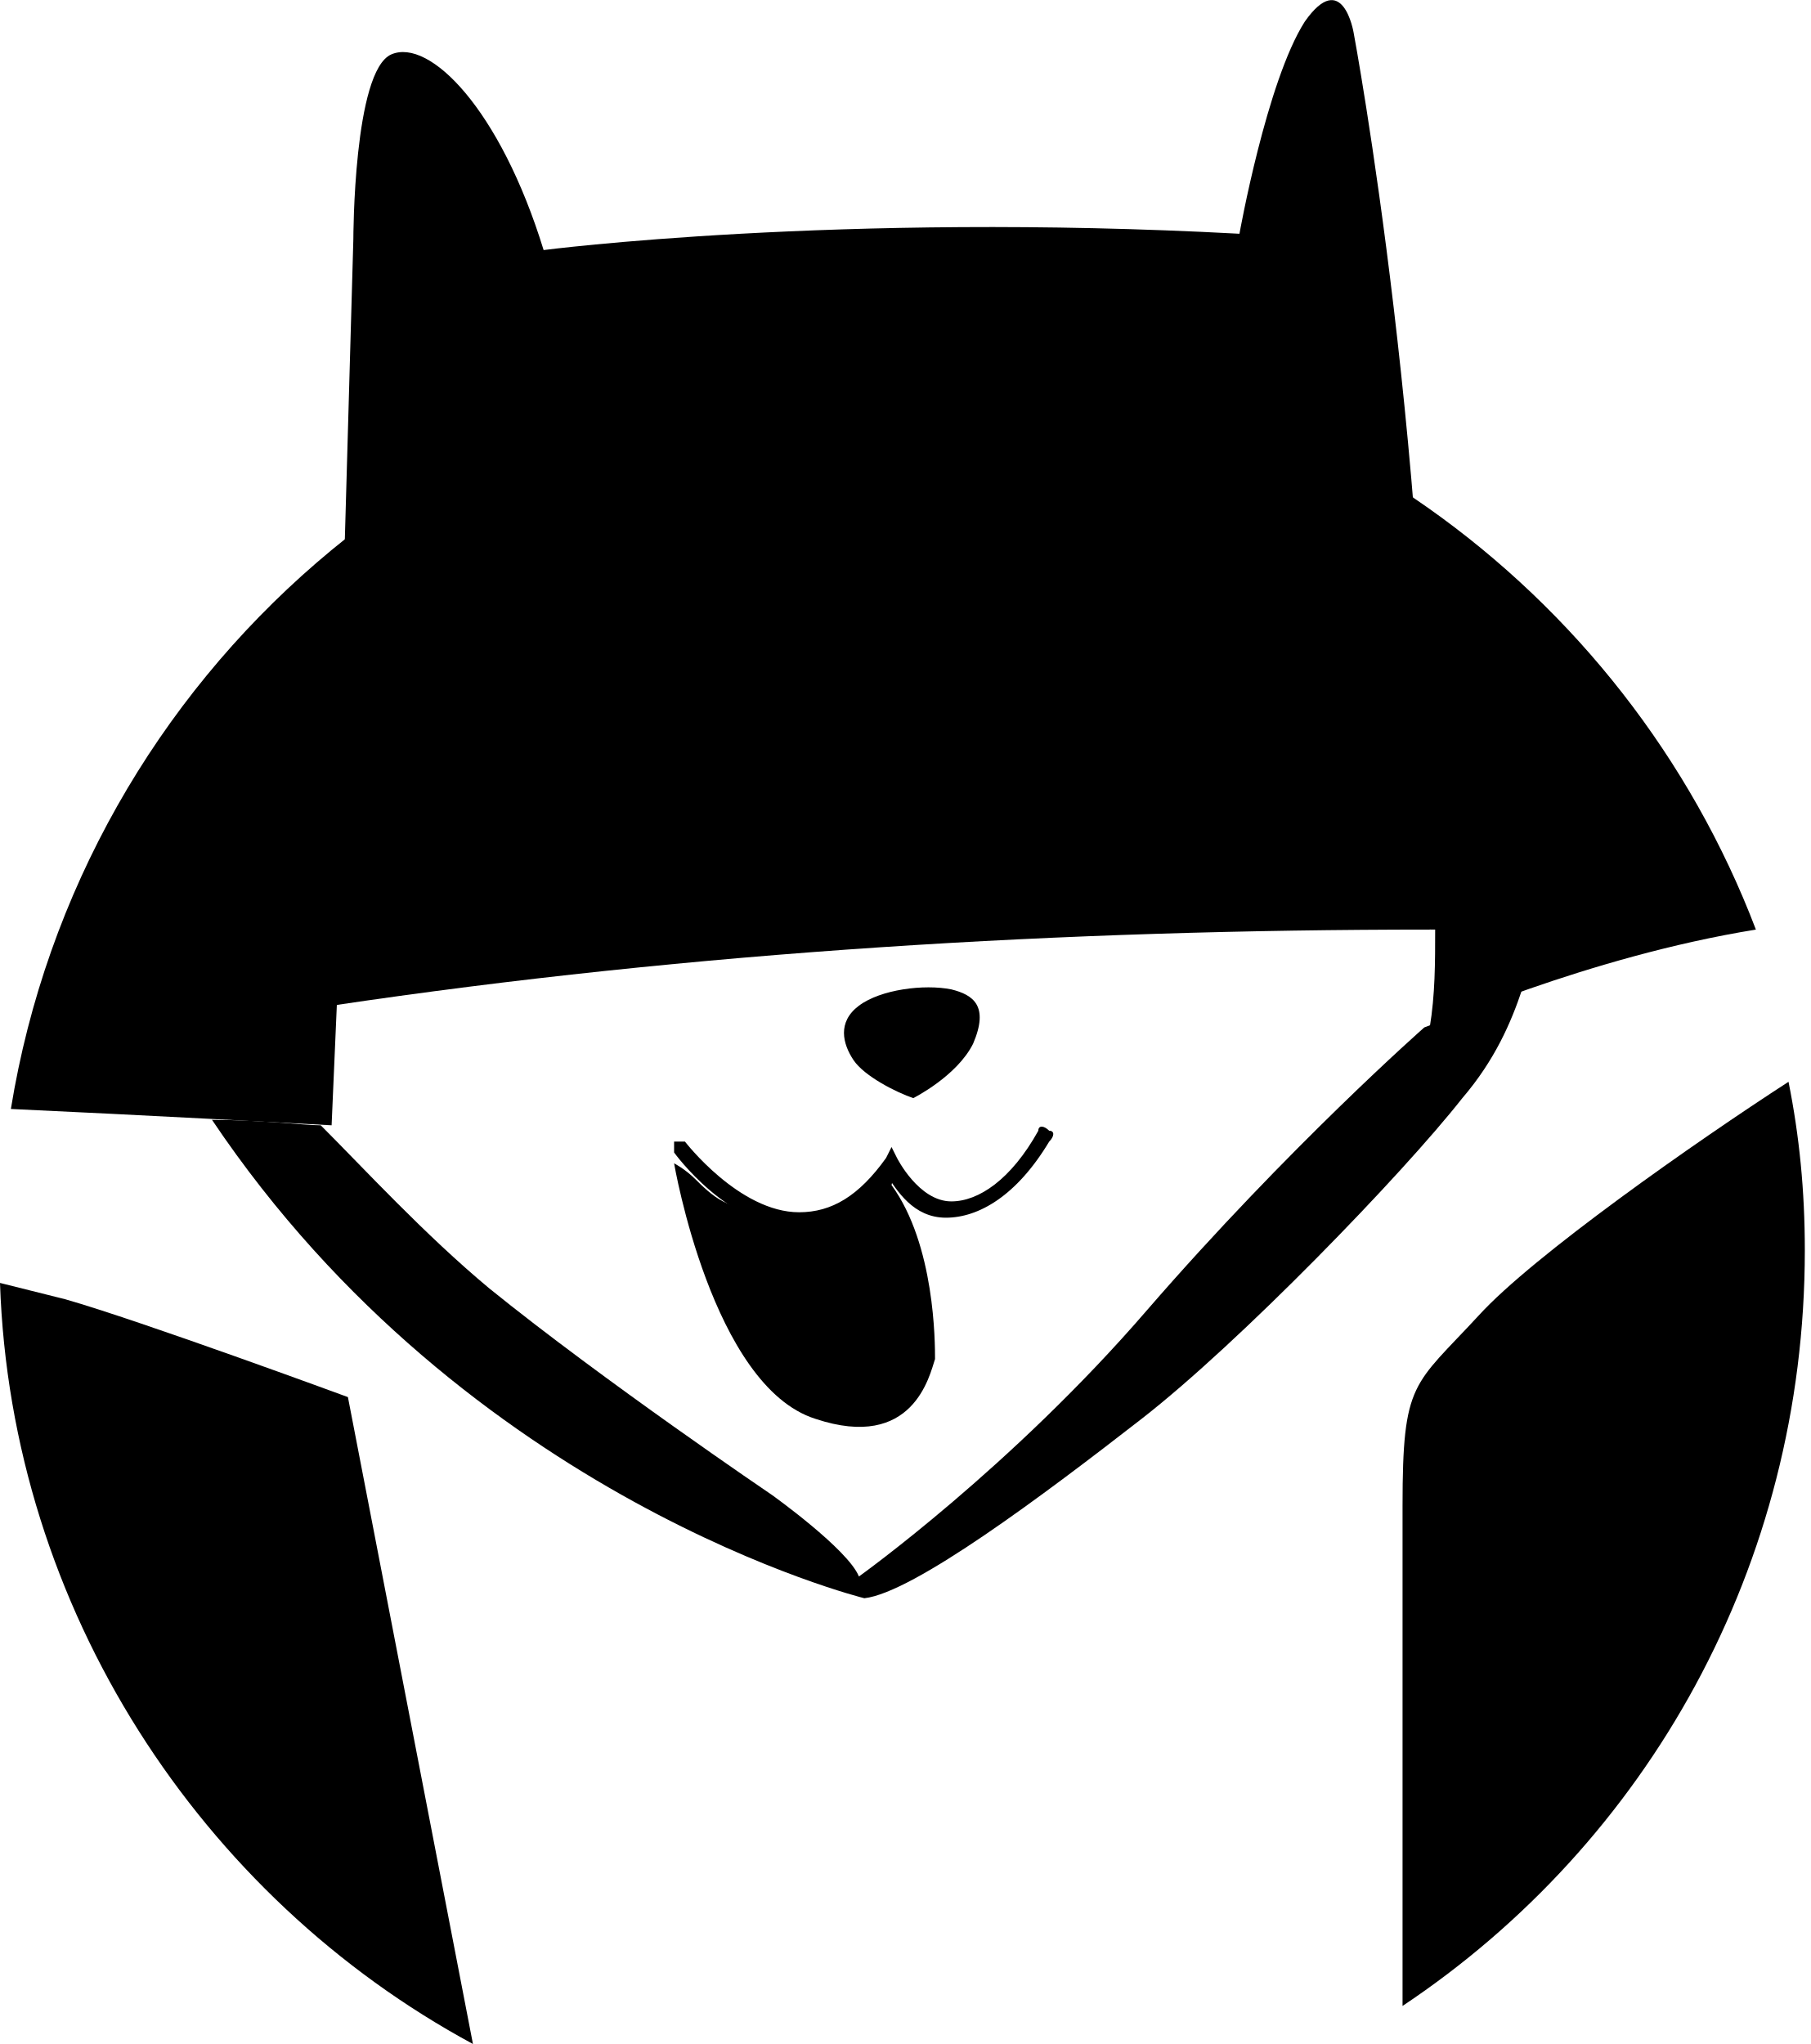
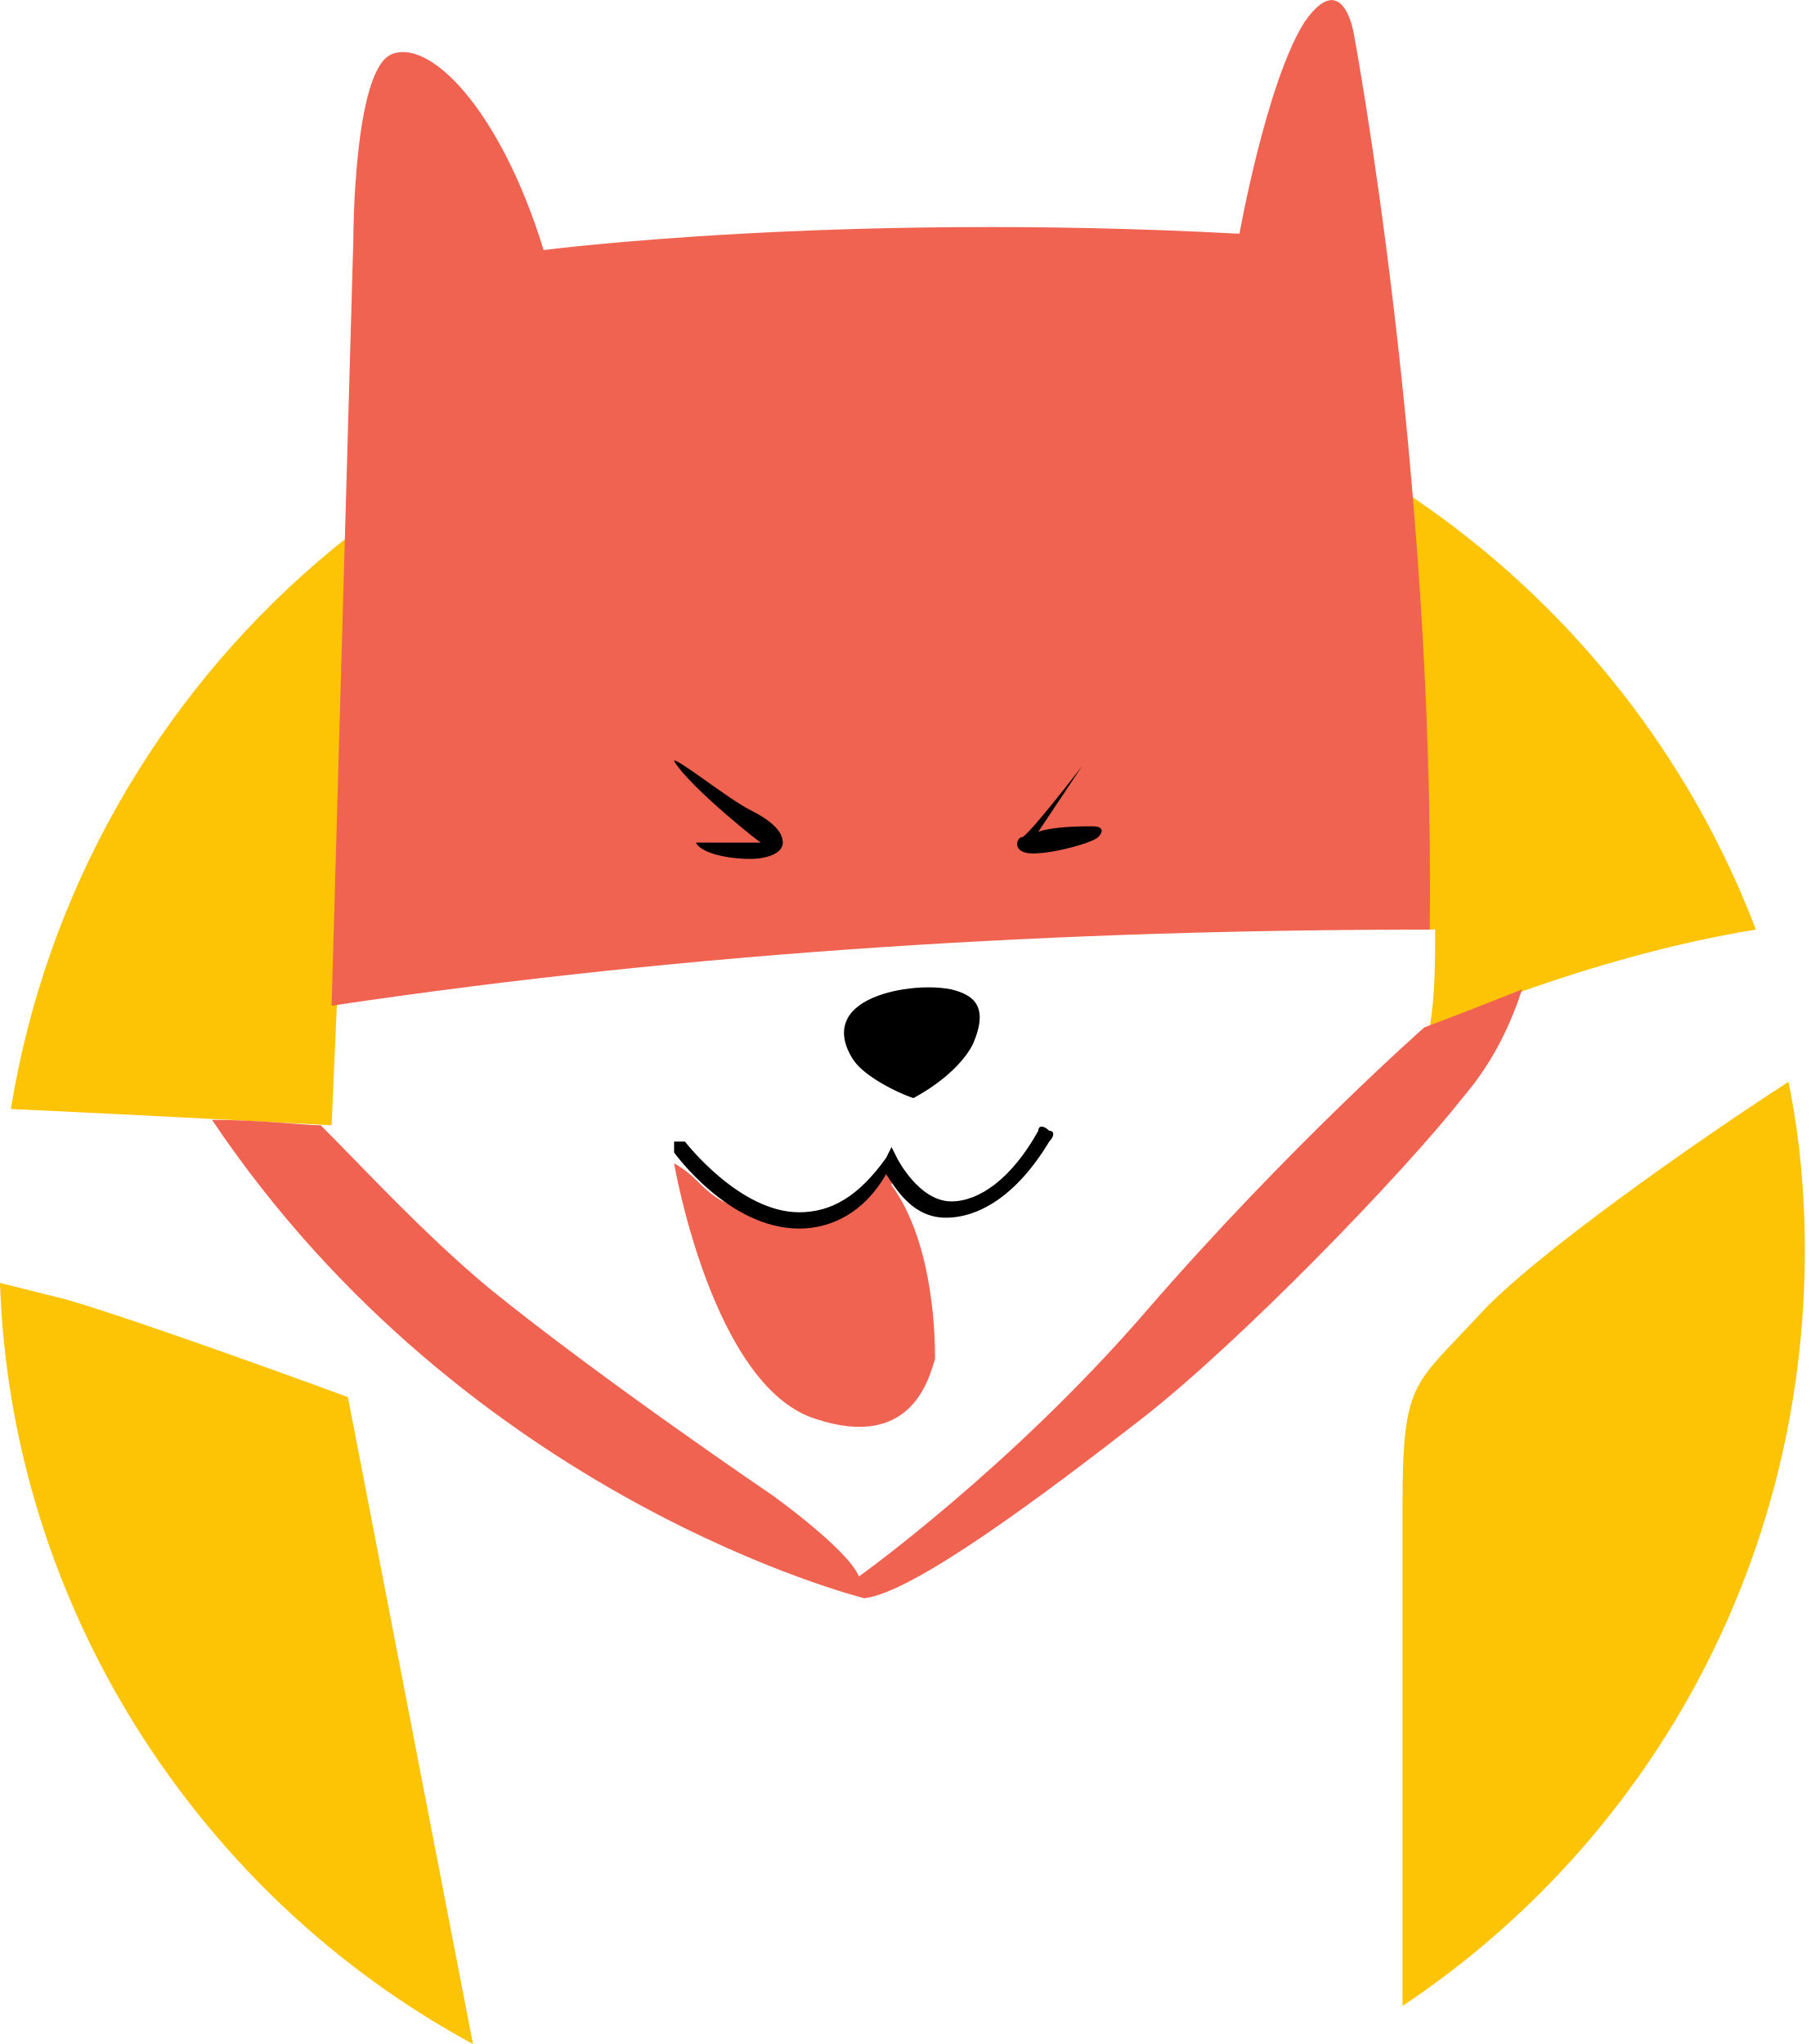
<svg xmlns="http://www.w3.org/2000/svg" xmlns:xlink="http://www.w3.org/1999/xlink" viewBox="0 0 33.3 37.6">
  <defs>
    <path id="a" d="M0 0h33.3v37.6H0z" />
  </defs>
  <clipPath id="b">
    <use xlink:href="#a" overflow="visible" />
  </clipPath>
-   <path clip-path="url(#b)" d="M6.1 20.7l.1-2.3c6.7-.9 13.4-1.4 20.2-1.3 0 .6 0 1.2-.1 1.8 0 0 2.9-1.3 6-1.8-2.4-6.3-8.5-10.8-15.6-10.8C8.4 6.3 1.5 12.4.2 20.4c2.2.1 5.9.3 5.9.3M27.2 24.2c-1.2 1.3-1.4 1.2-1.4 3.5v9.2c4.5-3 7.4-8.1 7.4-13.9 0-1.1-.1-2.1-.3-3.1-1.7 1.1-4.7 3.2-5.7 4.3M6.4 25.7s-3.8-1.4-5.2-1.8L0 23.6c.2 6 3.7 11.3 8.7 14L6.4 25.7z" />
-   <path clip-path="url(#b)" d="M26.3 17.1C26.4 8.6 24.9.6 24.9.6s-.2-1.2-.9-.2c-.7 1.1-1.2 3.9-1.2 3.9-7.4-.4-12.8.3-12.8.3C9.2 2 7.9.7 7.2 1c-.7.3-.7 3.4-.7 3.4l-.4 14.1c6.7-1 13.5-1.4 20.2-1.4" />
+   <path clip-path="url(#b)" fill="#FDC305" d="M6.1 20.7l.1-2.3c6.7-.9 13.4-1.4 20.2-1.3 0 .6 0 1.2-.1 1.8 0 0 2.9-1.3 6-1.8-2.4-6.3-8.5-10.8-15.6-10.8C8.4 6.3 1.5 12.4.2 20.4c2.2.1 5.9.3 5.9.3M27.2 24.2c-1.2 1.3-1.4 1.2-1.4 3.5v9.2c4.5-3 7.4-8.1 7.4-13.9 0-1.1-.1-2.1-.3-3.1-1.7 1.1-4.7 3.2-5.7 4.3M6.4 25.7s-3.8-1.4-5.2-1.8L0 23.6c.2 6 3.7 11.3 8.7 14L6.4 25.7z" />
+   <path clip-path="url(#b)" fill="#F06351" d="M26.3 17.1C26.4 8.6 24.9.6 24.9.6s-.2-1.2-.9-.2c-.7 1.1-1.2 3.9-1.2 3.9-7.4-.4-12.8.3-12.8.3C9.2 2 7.9.7 7.2 1c-.7.3-.7 3.4-.7 3.4l-.4 14.1c6.7-1 13.5-1.4 20.2-1.4" />
  <path clip-path="url(#b)" d="M12.4 14c0-.1 1 .7 1.4.9.4.2.6.4.6.6s-.3.3-.6.3c-.4 0-.9-.1-1-.3H14c.1.1-1.3-1-1.6-1.5M19.9 14.1s-1 1.3-1.1 1.3-.2.3.2.3 1.1-.2 1.2-.3c.1-.1.1-.2-.1-.2s-.7 0-1 .1l.8-1.2s.1-.1 0 0M16.8 20.2s.8-.4 1.1-1c.3-.7 0-.9-.4-1-.5-.1-1.3 0-1.7.3s-.3.7-.1 1 .8.6 1.1.7" />
-   <path clip-path="url(#b)" d="M16.3 21.5s-.2.4-.5.6c-.2.2-.6.4-1 .4-.6 0-1.1-.2-1.5-.4-.2-.1-.4-.3-.5-.4-.2-.2-.4-.3-.4-.3s.7 4.1 2.6 4.7c1.8.6 2.1-.8 2.2-1.1 0-.3 0-2.1-.8-3.2.1-.4 0-.2-.1-.3" />
+   <path clip-path="url(#b)" fill="#F06351" d="M16.3 21.5s-.2.4-.5.6c-.2.2-.6.4-1 .4-.6 0-1.1-.2-1.5-.4-.2-.1-.4-.3-.5-.4-.2-.2-.4-.3-.4-.3s.7 4.1 2.6 4.7c1.8.6 2.1-.8 2.2-1.1 0-.3 0-2.1-.8-3.2.1-.4 0-.2-.1-.3" />
  <path clip-path="url(#b)" d="M14.7 22.6c-1.3 0-2.3-1.4-2.3-1.4V21h.2s1 1.3 2.1 1.3c.6 0 1.1-.3 1.6-1l.1-.2.1.2s.4.8 1 .8c.5 0 1.1-.4 1.6-1.3 0-.1.1-.1.2 0 .1 0 .1.1 0 .2-.6 1-1.3 1.4-1.9 1.4-.6 0-.9-.5-1.1-.8-.4.7-1 1-1.6 1" />
-   <path clip-path="url(#b)" d="M26.2 18.9s-2.5 2.2-5.1 5.2C18.6 27 15.8 29 15.8 29c-.2-.5-1.6-1.5-1.6-1.5s-3.1-2.1-5.2-3.8c-1.2-1-2.3-2.2-3.1-3-.3 0-1.1-.1-2-.1 4.7 7 12 8.8 12 8.8.9-.1 3.3-1.9 5.1-3.3 1.8-1.4 4.8-4.5 5.9-5.9.6-.7.9-1.4 1.1-2-1 .4-1.8.7-1.8.7" />
+   <path clip-path="url(#b)" fill="#F06351" d="M26.2 18.9s-2.5 2.2-5.1 5.2C18.6 27 15.8 29 15.8 29c-.2-.5-1.6-1.5-1.6-1.5s-3.1-2.1-5.2-3.8c-1.2-1-2.3-2.2-3.1-3-.3 0-1.1-.1-2-.1 4.7 7 12 8.8 12 8.8.9-.1 3.3-1.9 5.1-3.3 1.8-1.4 4.8-4.5 5.9-5.9.6-.7.9-1.4 1.1-2-1 .4-1.8.7-1.8.7" />
</svg>
